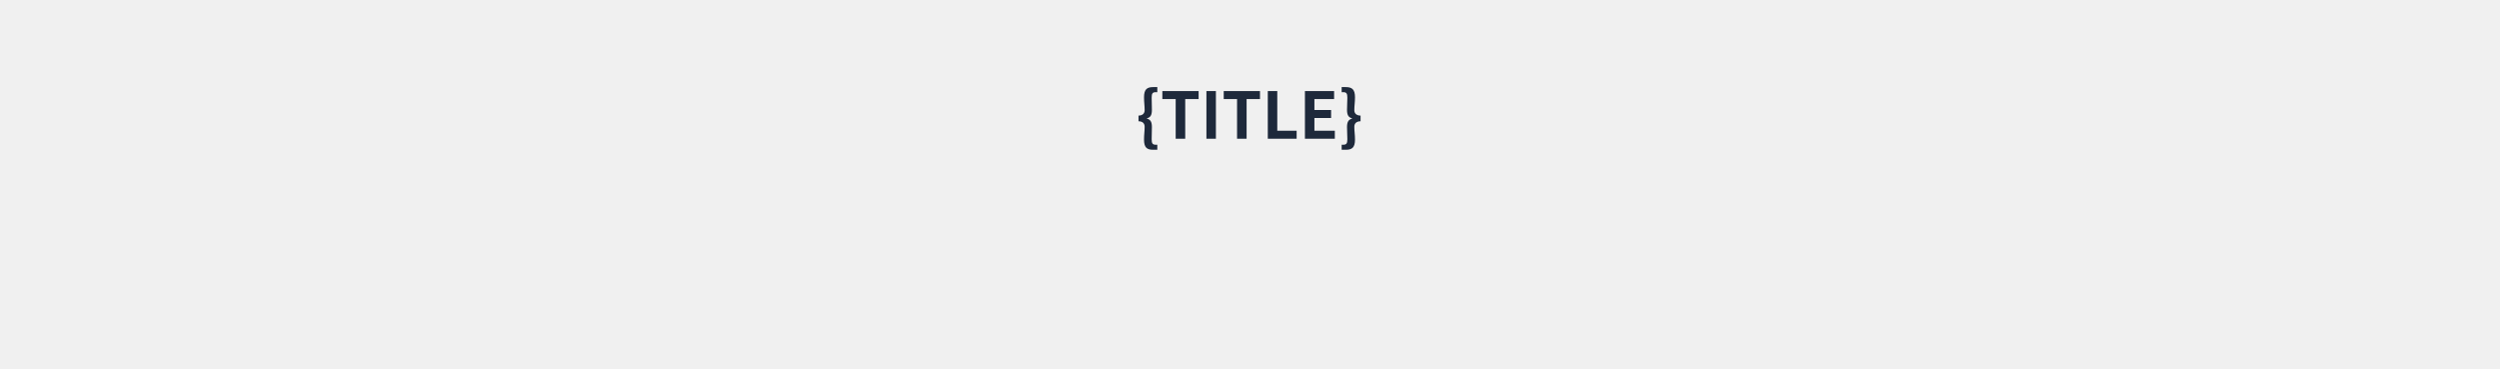
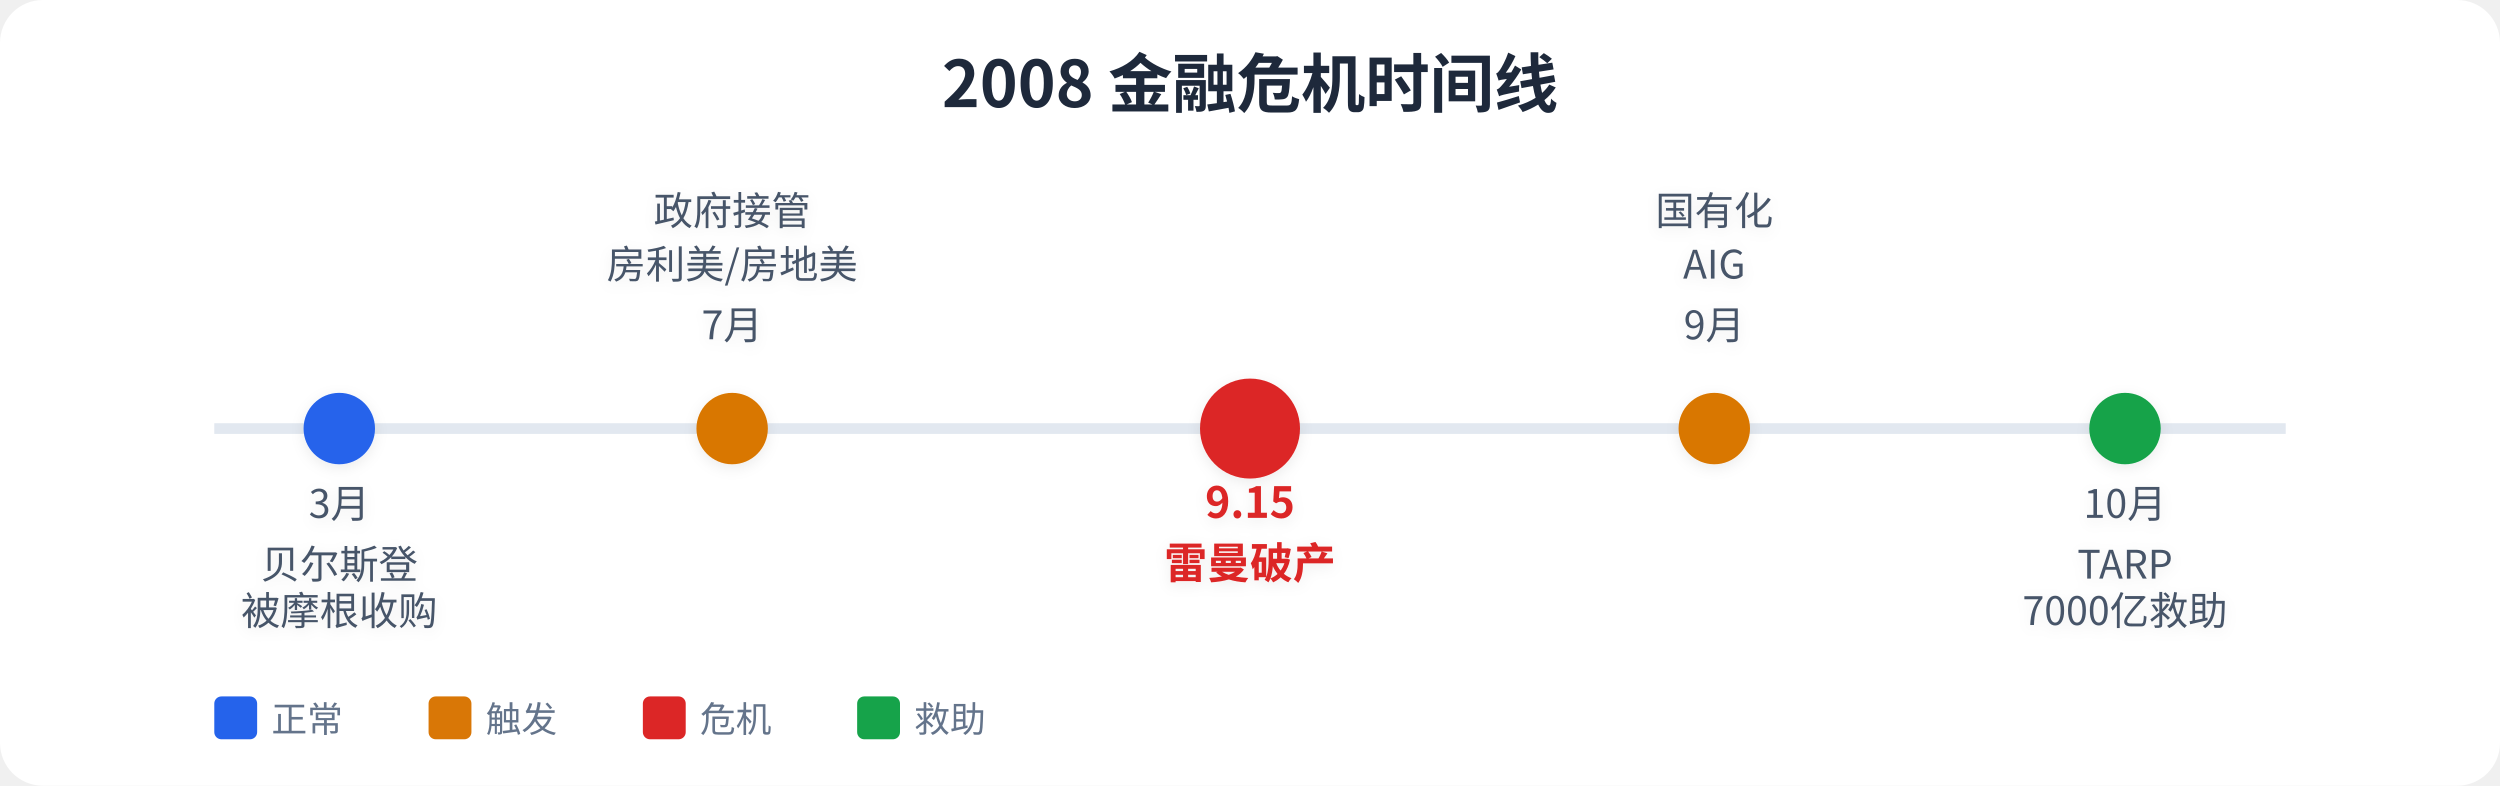
- <svg xmlns="http://www.w3.org/2000/svg" viewBox="0 0 700 {HEIGHT}" width="700" height="{HEIGHT}">
+ <svg xmlns="http://www.w3.org/2000/svg" viewBox="0 0 700 220" width="700" height="220">
  <defs>
    <filter id="s">
-       <feDropShadow dx="0" dy="2" stdDeviation="3" flood-opacity="0.08" />
+       <feDropShadow dx="0" dy="1" stdDeviation="2" flood-opacity="0.08" />
    </filter>
+     <marker id="a" markerWidth="8" markerHeight="6" refX="7" refY="3" orient="auto">
+       <polygon points="0 0, 8 3, 0 6" fill="#cbd5e1" />
+     </marker>
  </defs>
-   <style>text{font-family:"Noto Sans CJK SC","PingFang SC","Microsoft YaHei",sans-serif;}.t{font-size:18px;font-weight:700;fill:#1e293b;}.y{font-size:12px;font-weight:700;fill:#c0392b;}.l{font-size:12px;font-weight:500;}</style>
-   <rect width="700" height="{HEIGHT}" fill="#ffffff" rx="12" />
-   <text x="350" y="30" text-anchor="middle" class="t">{TITLE}</text>
-   <line x1="60" y1="100" x2="640" y2="100" stroke="#d1d5db" stroke-width="2" />
+   <style>
+     text{font-family:"Noto Sans CJK SC","PingFang SC","Microsoft YaHei",sans-serif;}
+     .t{font-size:18px;font-weight:700;fill:#1e293b;}
+     .d{font-size:11px;fill:#475569;}
+   </style>
+   <rect width="700" height="220" fill="#ffffff" rx="12" />
+   <text x="350" y="30" text-anchor="middle" class="t">2008 金融危机时间线</text>
+   <line x1="60" y1="120" x2="640" y2="120" stroke="#e2e8f0" stroke-width="3" />
+   <g filter="url(#s)">
+     <circle cx="95" cy="120" r="10" fill="#2563eb" />
+     <text x="95" y="145" text-anchor="middle" class="d">3月</text>
+     <text x="95" y="162" text-anchor="middle" class="d">贝尔斯登</text>
+     <text x="95" y="175" text-anchor="middle" class="d">被摩根收购</text>
+   </g>
+   <g filter="url(#s)">
+     <circle cx="205" cy="120" r="10" fill="#d97706" />
+     <text x="205" y="95" text-anchor="middle" class="d">7月</text>
+     <text x="205" y="78" text-anchor="middle" class="d">房利美/房地美</text>
+     <text x="205" y="63" text-anchor="middle" class="d">政府接管</text>
+   </g>
+   <g filter="url(#s)">
+     <circle cx="350" cy="120" r="14" fill="#dc2626" />
+     <text x="350" y="145" text-anchor="middle" fill="#dc2626" font-size="12" font-weight="600">9.15</text>
+     <text x="350" y="162" text-anchor="middle" fill="#dc2626" font-weight="600">雷曼破产</text>
+   </g>
+   <g filter="url(#s)">
+     <circle cx="480" cy="120" r="10" fill="#d97706" />
+     <text x="480" y="95" text-anchor="middle" class="d">9月</text>
+     <text x="480" y="78" text-anchor="middle" class="d">AIG</text>
+     <text x="480" y="63" text-anchor="middle" class="d">国有化</text>
+   </g>
+   <g filter="url(#s)">
+     <circle cx="595" cy="120" r="10" fill="#16a34a" />
+     <text x="595" y="145" text-anchor="middle" class="d">10月</text>
+     <text x="595" y="162" text-anchor="middle" class="d">TARP</text>
+     <text x="595" y="175" text-anchor="middle" class="d">7000亿救助</text>
+   </g>
+   <g transform="translate(60, 195)">
+     <rect x="0" y="0" width="12" height="12" rx="2" fill="#2563eb" />
+     <text x="16" y="10" fill="#64748b" font-size="10">正常</text>
+     <rect x="60" y="0" width="12" height="12" rx="2" fill="#d97706" />
+     <text x="76" y="10" fill="#64748b" font-size="10">触发</text>
+     <rect x="120" y="0" width="12" height="12" rx="2" fill="#dc2626" />
+     <text x="136" y="10" fill="#64748b" font-size="10">危机</text>
+     <rect x="180" y="0" width="12" height="12" rx="2" fill="#16a34a" />
+     <text x="196" y="10" fill="#64748b" font-size="10">救助</text>
+   </g>
</svg>
